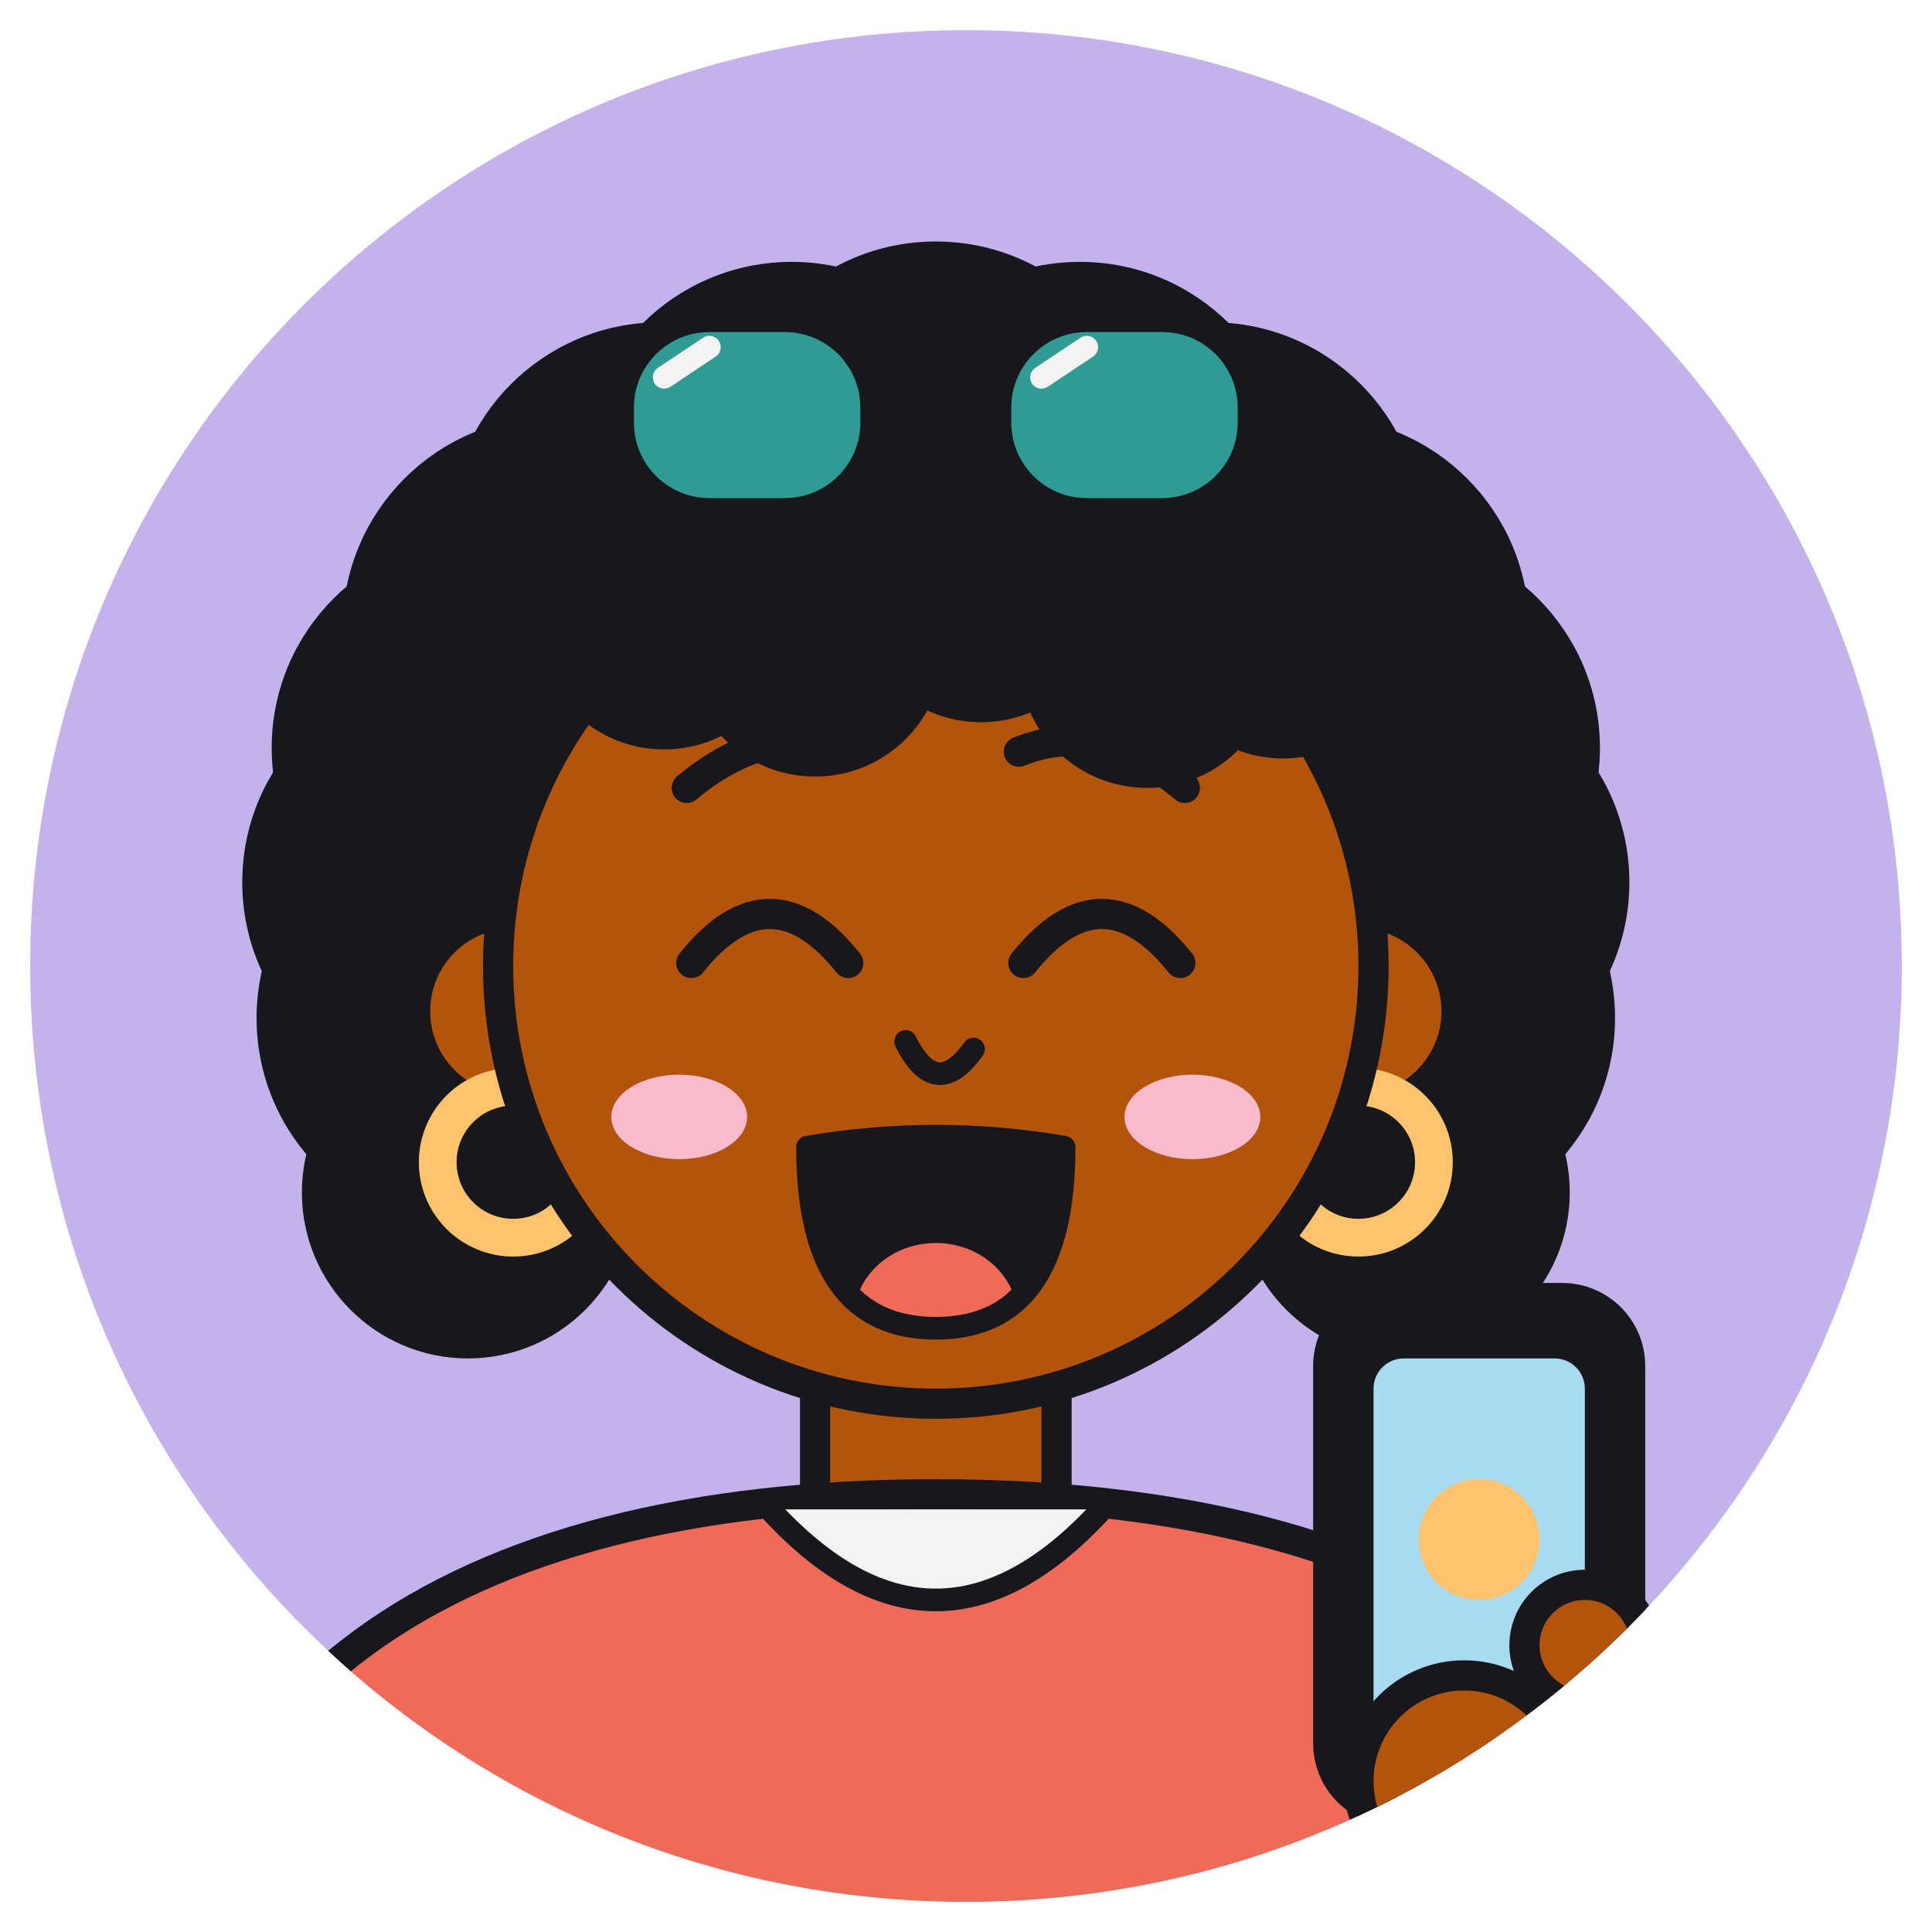
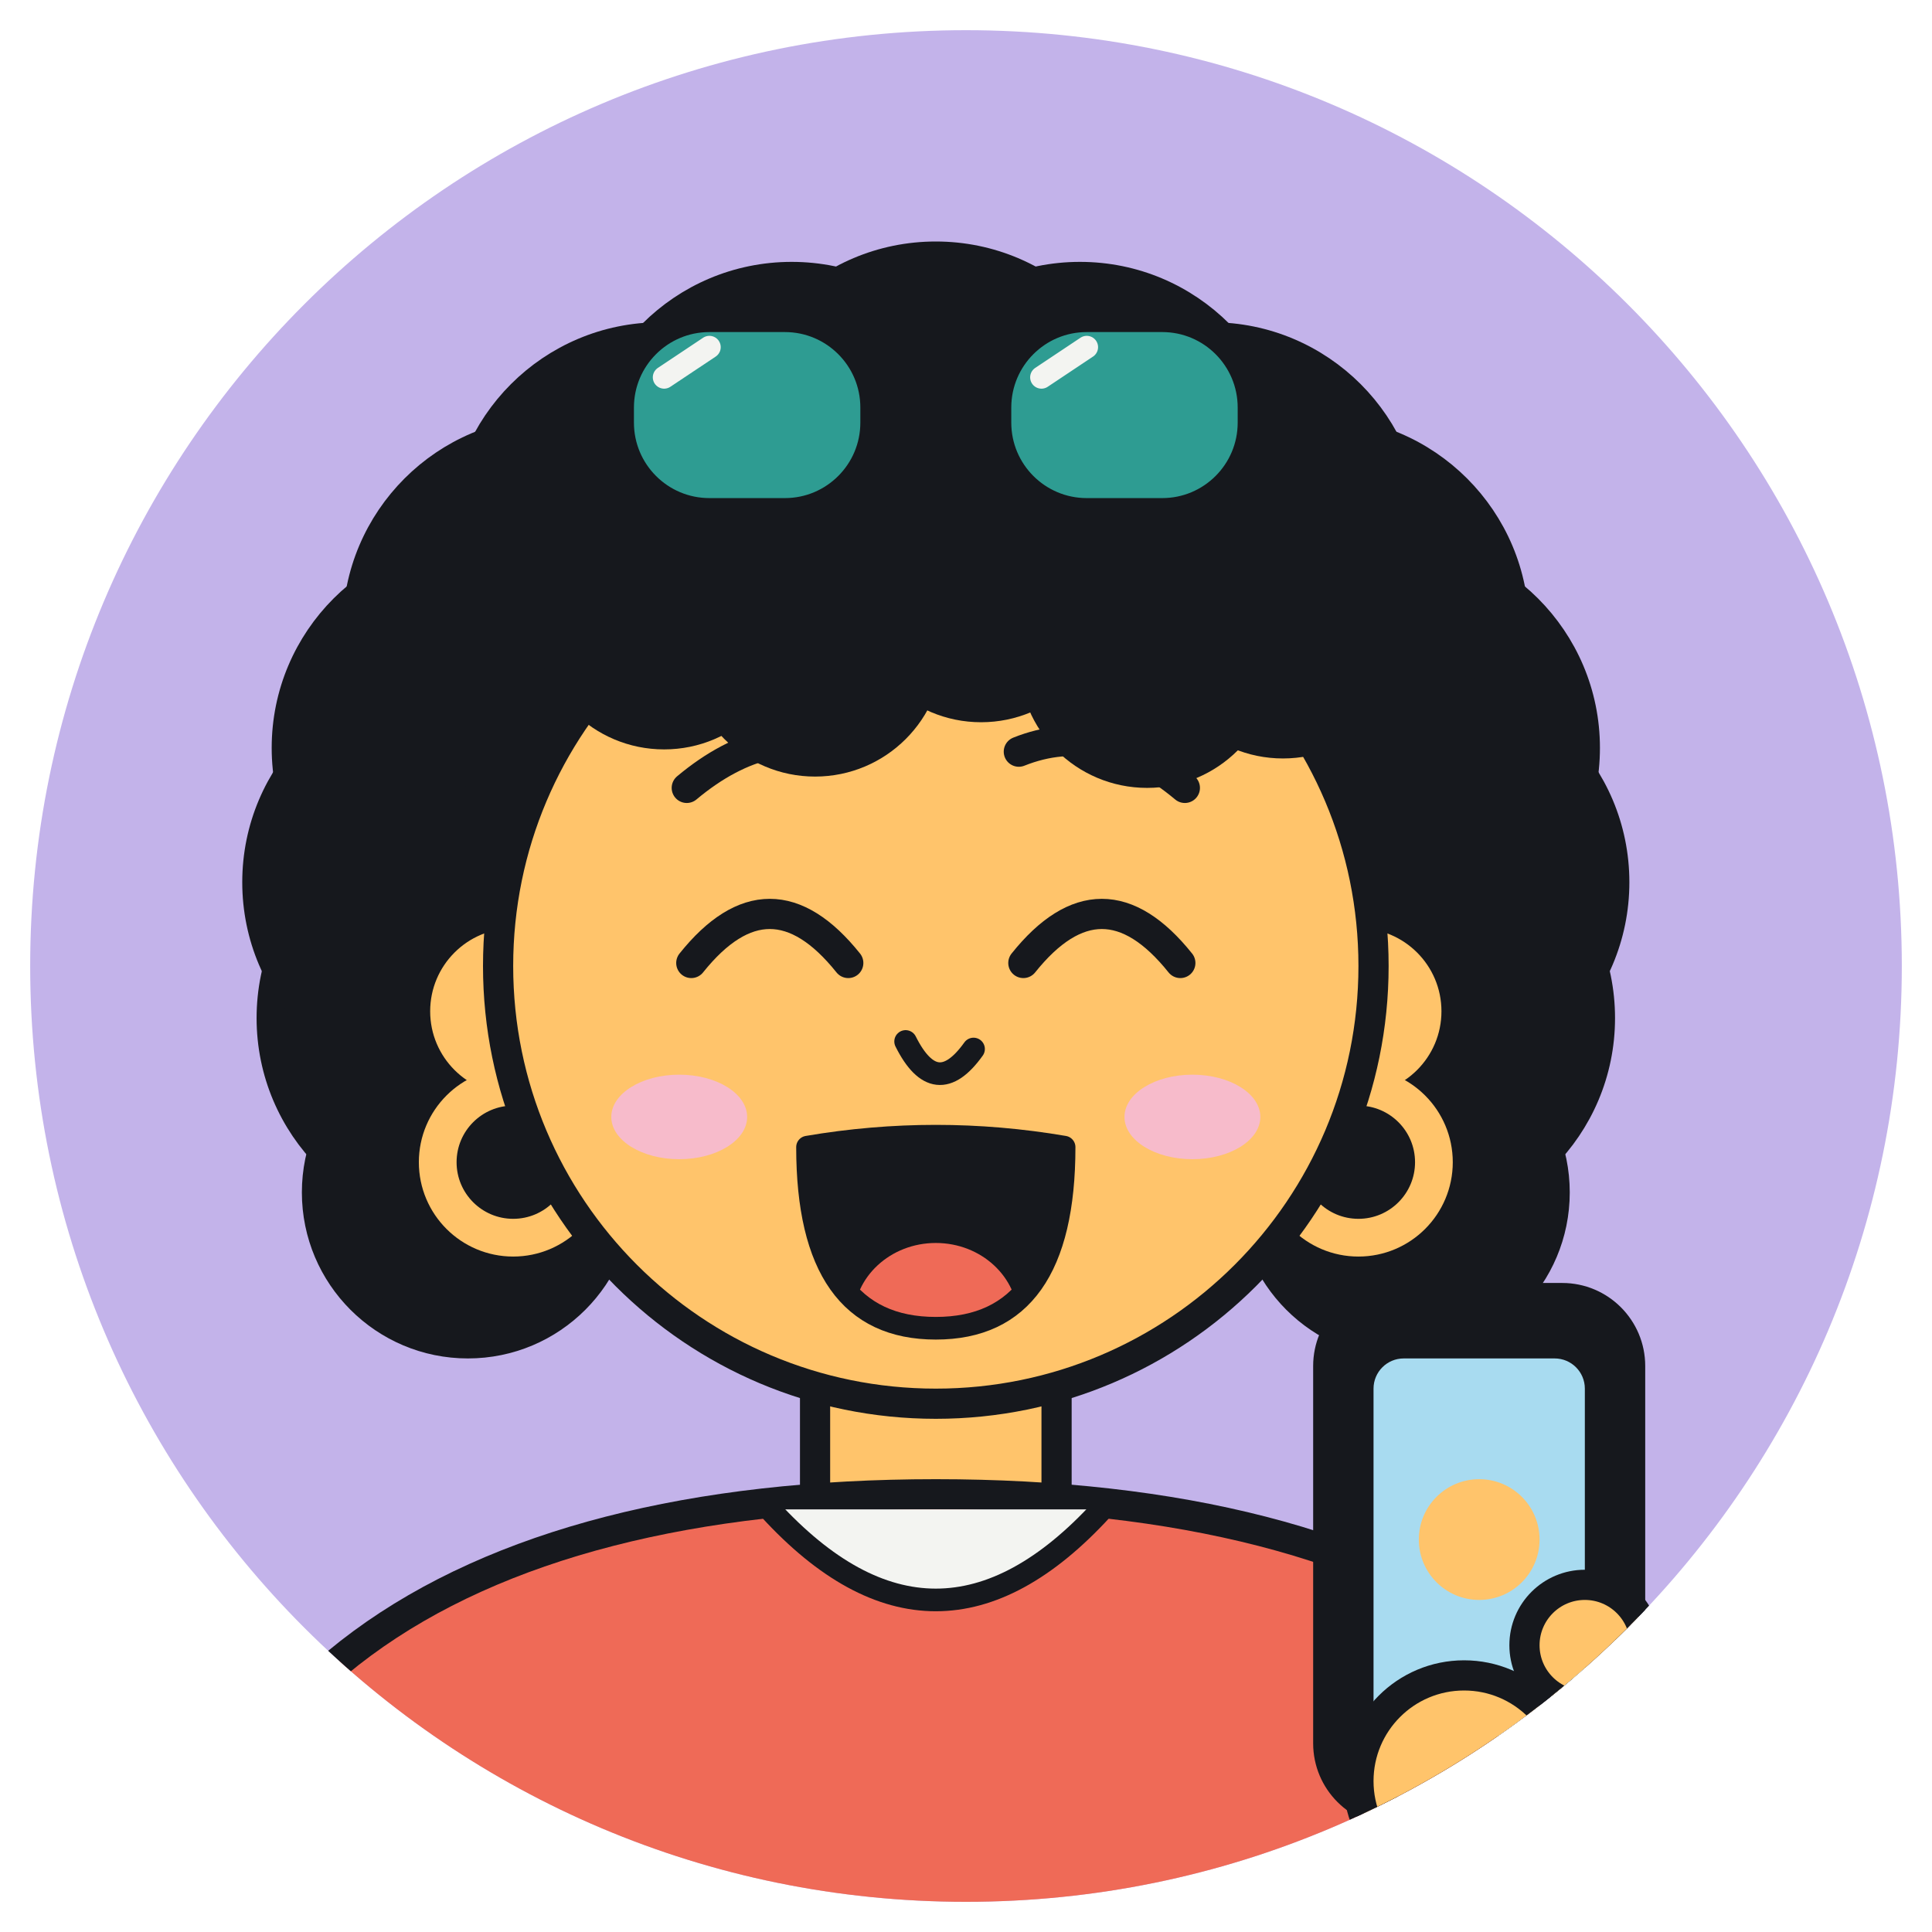
<svg xmlns="http://www.w3.org/2000/svg" viewBox="0 0 256 256" width="256" height="256" stroke-linejoin="round" stroke-linecap="round">
  <defs>
    <clipPath id="yari-1">
      <circle cx="128" cy="128" r="124" fill="#C3B3EA" />
    </clipPath>
    <clipPath id="yari-2">
      <path d="M -17 24 Q 0 21.1 17 24 Q 17 48 0 48 Q -17 48 -17 24 Z" fill="#16181D" />
    </clipPath>
  </defs>
  <circle cx="128" cy="128" r="124" fill="#C3B3EA" />
  <g clip-path="url(#yari-1)">
    <g transform="translate(124 128)">
-       <rect x="-16" y="40" width="32" height="40" rx="8" fill="#B4530A" stroke="#16181D" stroke-width="4" />
+       <rect class="skin" x="-16" y="40" width="32" height="40" rx="8" fill="#FFC46B" stroke="#16181D" stroke-width="4" />
      <path d="M -104 150 C -104 96 -64 70 0 70 C 64 70 104 96 104 150 Z" fill="#EF6A57" stroke="#16181D" stroke-width="4" />
      <path d="M -22 72 Q 0 96 22 72" fill="#F3F4F1" stroke="#16181D" stroke-width="3" />
      <circle cx="-62" cy="6.9" r="26" fill="#16181D" stroke="#16181D" stroke-width="4" />
      <circle cx="-63.9" cy="-11.1" r="26" fill="#16181D" stroke="#16181D" stroke-width="4" />
      <circle cx="-60" cy="-28.9" r="26" fill="#16181D" stroke="#16181D" stroke-width="4" />
      <circle cx="-50.6" cy="-44.8" r="26" fill="#16181D" stroke="#16181D" stroke-width="4" />
      <circle cx="-36.5" cy="-57.3" r="26" fill="#16181D" stroke="#16181D" stroke-width="4" />
      <circle cx="-19.1" cy="-65.3" r="26" fill="#16181D" stroke="#16181D" stroke-width="4" />
      <circle cx="0" cy="-68" r="26" fill="#16181D" stroke="#16181D" stroke-width="4" />
      <circle cx="19.1" cy="-65.3" r="26" fill="#16181D" stroke="#16181D" stroke-width="4" />
      <circle cx="36.5" cy="-57.3" r="26" fill="#16181D" stroke="#16181D" stroke-width="4" />
      <circle cx="50.6" cy="-44.8" r="26" fill="#16181D" stroke="#16181D" stroke-width="4" />
      <circle cx="60" cy="-28.9" r="26" fill="#16181D" stroke="#16181D" stroke-width="4" />
      <circle cx="63.9" cy="-11.1" r="26" fill="#16181D" stroke="#16181D" stroke-width="4" />
      <circle cx="62" cy="6.9" r="26" fill="#16181D" stroke="#16181D" stroke-width="4" />
      <circle cx="-62" cy="30" r="20" fill="#16181D" stroke="#16181D" stroke-width="4" />
      <circle cx="62" cy="30" r="20" fill="#16181D" stroke="#16181D" stroke-width="4" />
-       <circle cx="-56" cy="6" r="13" fill="#B4530A" stroke="#16181D" stroke-width="4" />
-       <circle cx="56" cy="6" r="13" fill="#B4530A" stroke="#16181D" stroke-width="4" />
+       <circle class="skin" cx="-56" cy="6" r="13" fill="#FFC46B" stroke="#16181D" stroke-width="4" />
+       <circle class="skin" cx="56" cy="6" r="13" fill="#FFC46B" stroke="#16181D" stroke-width="4" />
      <circle cx="-56" cy="26" r="10" fill="none" stroke="#FFC46B" stroke-width="5" />
      <circle cx="56" cy="26" r="10" fill="none" stroke="#FFC46B" stroke-width="5" />
-       <circle cx="0" cy="0" r="58" fill="#B4530A" stroke="#16181D" stroke-width="4" />
+       <circle class="skin" cx="0" cy="0" r="58" fill="#FFC46B" stroke="#16181D" stroke-width="4" />
      <circle cx="-36" cy="-45.7" r="15" fill="#16181D" stroke="#16181D" stroke-width="4" />
      <circle cx="-16" cy="-42.1" r="15" fill="#16181D" stroke="#16181D" stroke-width="4" />
      <circle cx="6" cy="-49.3" r="15" fill="#16181D" stroke="#16181D" stroke-width="4" />
      <circle cx="28" cy="-40.6" r="15" fill="#16181D" stroke="#16181D" stroke-width="4" />
      <circle cx="46" cy="-44.5" r="15" fill="#16181D" stroke="#16181D" stroke-width="4" />
      <g transform="translate(0 -72)">
        <rect x="-42" y="-14" width="34" height="26" rx="12" fill="#2E9C92" stroke="#16181D" stroke-width="4" />
        <rect x="8" y="-14" width="34" height="26" rx="12" fill="#2E9C92" stroke="#16181D" stroke-width="4" />
        <path d="M -8 -4 Q 0 -10 8 -4" fill="none" stroke="#16181D" stroke-width="4" />
        <path d="M -36 -6 L -30 -10 M 14 -6 L 20 -10" fill="none" stroke="#F3F4F1" stroke-width="3" />
      </g>
      <path d="M -32.4 -0.4 Q -22 -13.4 -11.6 -0.4" fill="none" stroke="#16181D" stroke-width="4" />
      <path d="M 11.6 -0.4 Q 22 -13.4 32.4 -0.4" fill="none" stroke="#16181D" stroke-width="4" />
      <path d="M -33 -23.6 Q -22 -32.8 -11 -28.4" fill="none" stroke="#16181D" stroke-width="4" />
      <path d="M 11 -28.4 Q 22 -32.8 33 -23.6" fill="none" stroke="#16181D" stroke-width="4" />
      <ellipse cx="-34" cy="20" rx="9" ry="5.6" fill="#F7BBCB" />
      <ellipse cx="34" cy="20" rx="9" ry="5.6" fill="#F7BBCB" />
      <path d="M -4 10 Q 0 18 5 11" fill="none" stroke="#16181D" stroke-width="3" />
      <path d="M -17 24 Q 0 21.1 17 24 Q 17 48 0 48 Q -17 48 -17 24 Z" fill="#16181D" />
      <ellipse cx="0" cy="46.8" rx="10.9" ry="10.1" fill="#EF6A57" clip-path="url(#yari-2)" />
      <path d="M -17 24 Q 0 21.1 17 24 Q 17 48 0 48 Q -17 48 -17 24 Z" fill="none" stroke="#16181D" stroke-width="3" />
    </g>
    <g transform="translate(196 236)">
      <rect x="-20" y="-64" width="40" height="68" rx="9" fill="#16181D" stroke="#16181D" stroke-width="4" />
      <rect x="-14" y="-56" width="28" height="50" rx="4" fill="#A8DBF0" />
      <circle cx="0" cy="-32" r="8" fill="#FFC46B" />
-       <circle cx="-2" cy="0" r="14" fill="#B4530A" stroke="#16181D" stroke-width="4" />
-       <circle cx="14" cy="-18" r="8" fill="#B4530A" stroke="#16181D" stroke-width="4" />
+       <circle class="skin" cx="-2" cy="0" r="14" fill="#FFC46B" stroke="#16181D" stroke-width="4" />
+       <circle class="skin" cx="14" cy="-18" r="8" fill="#FFC46B" stroke="#16181D" stroke-width="4" />
    </g>
  </g>
</svg>
